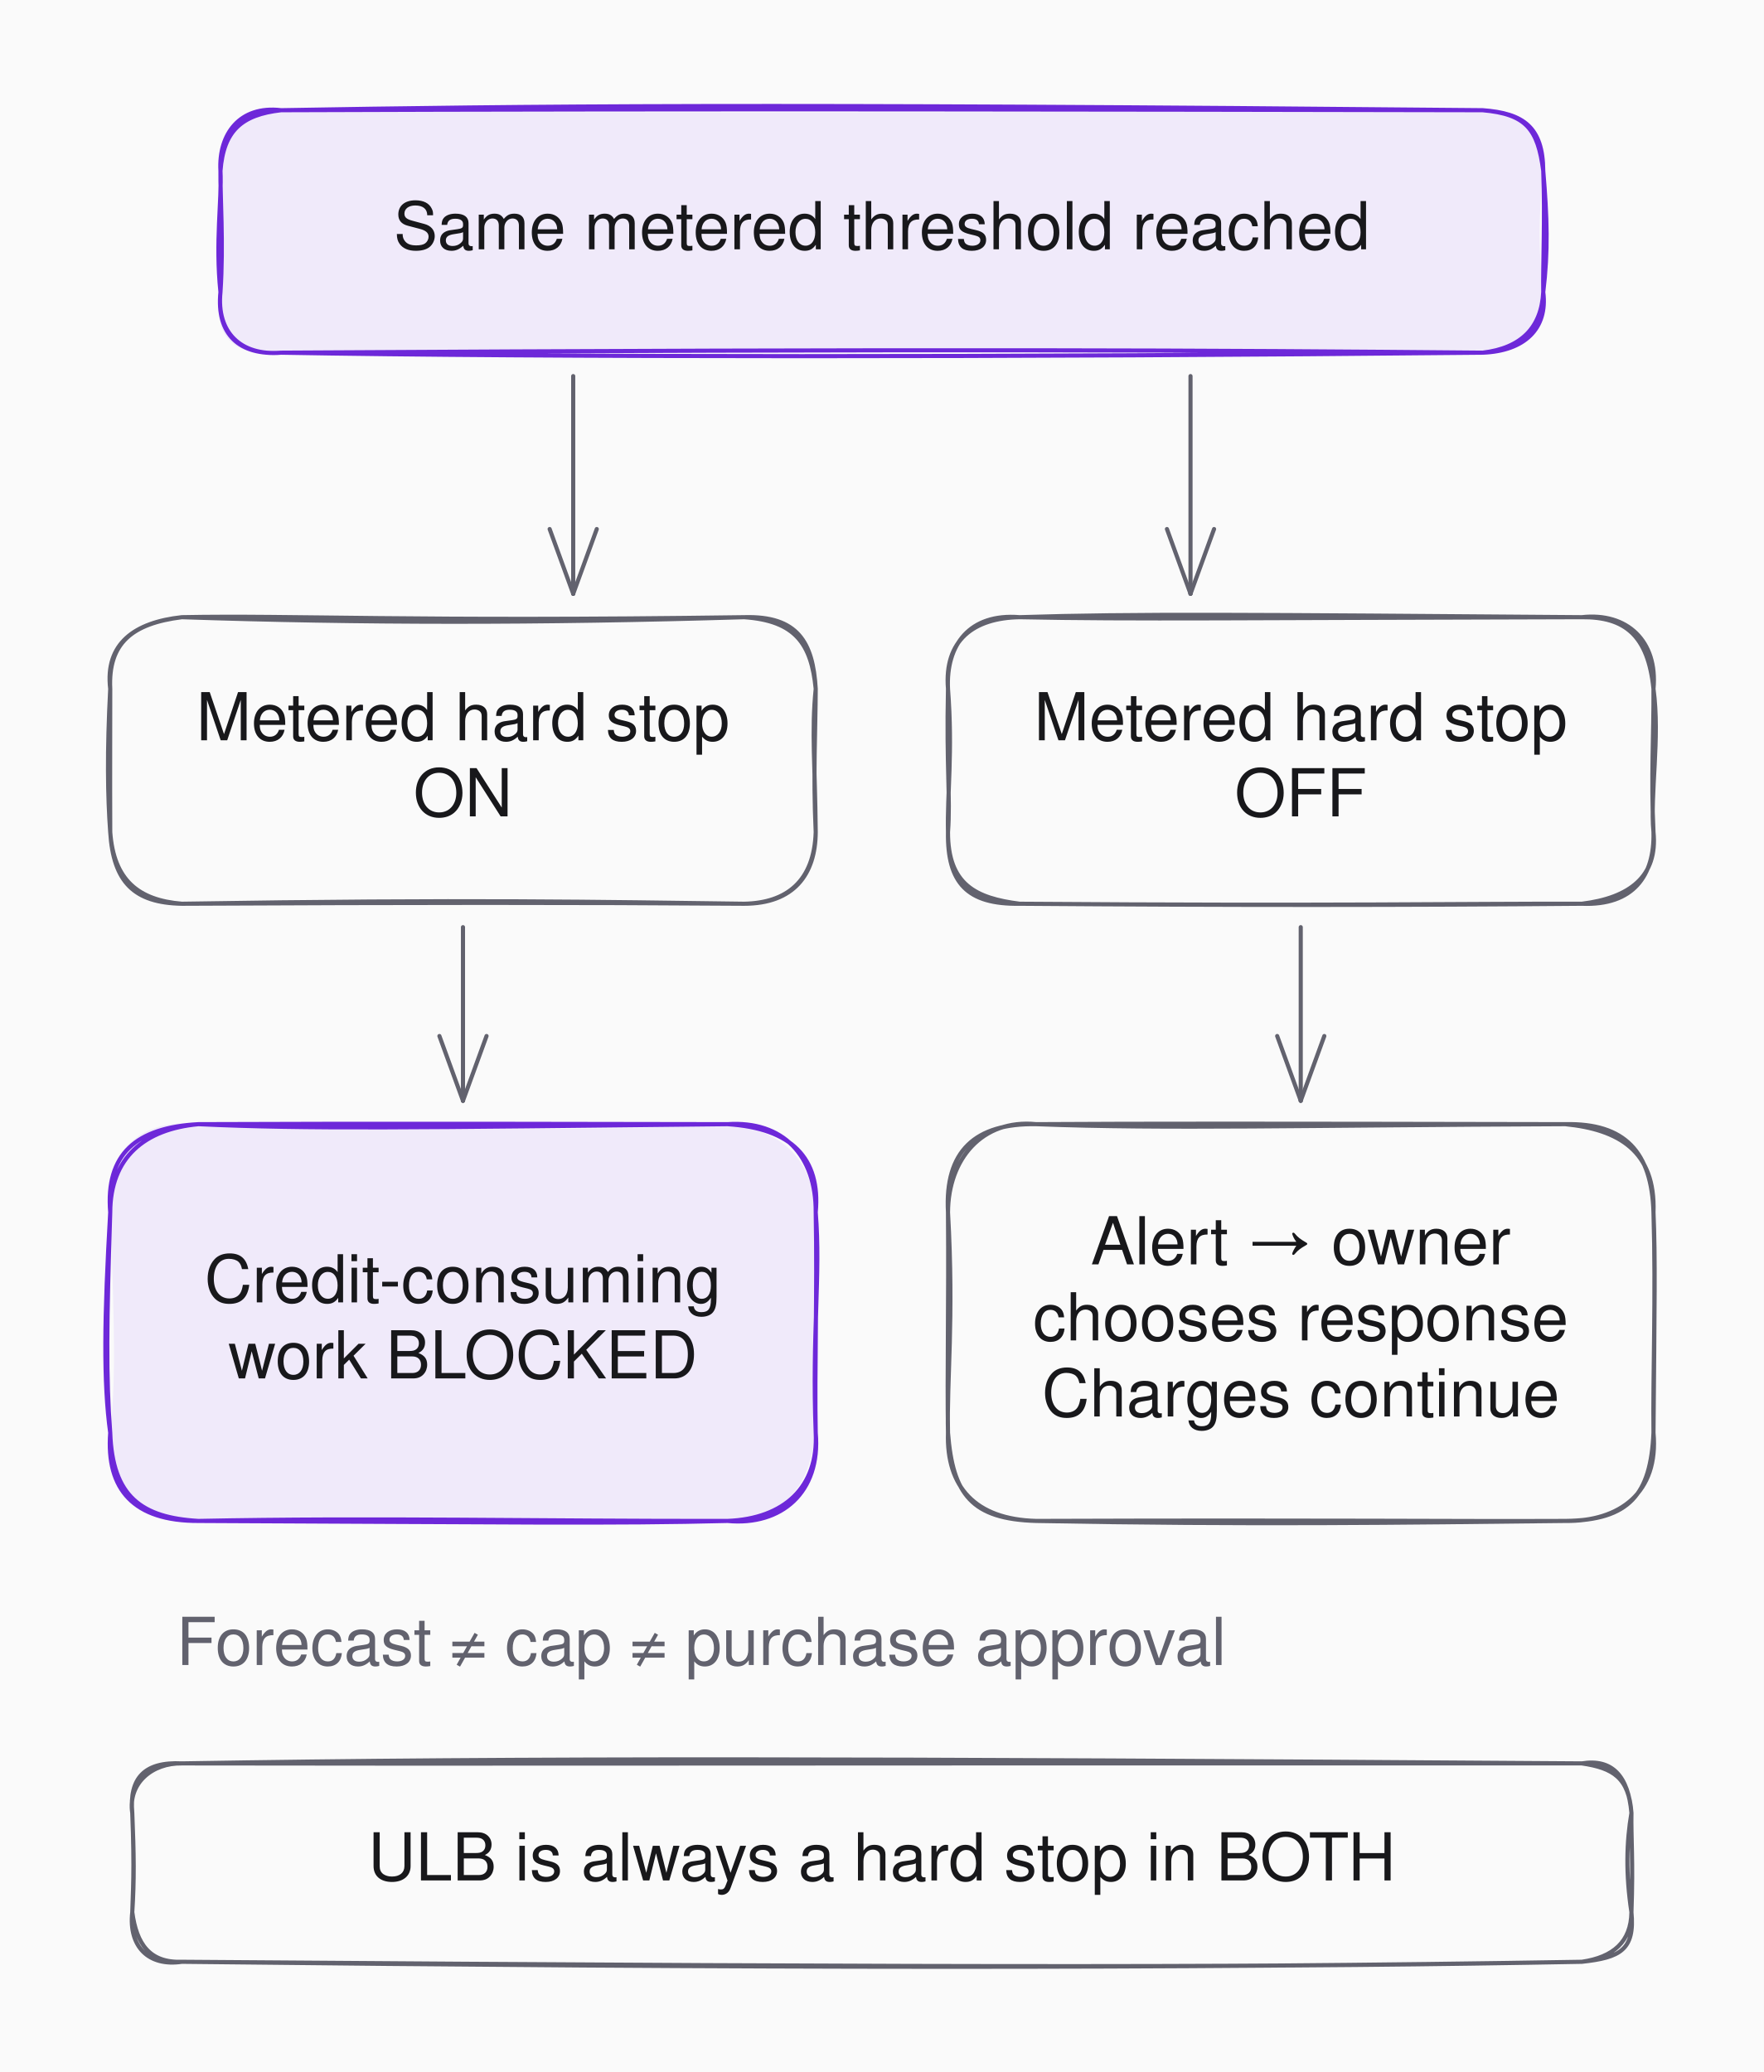
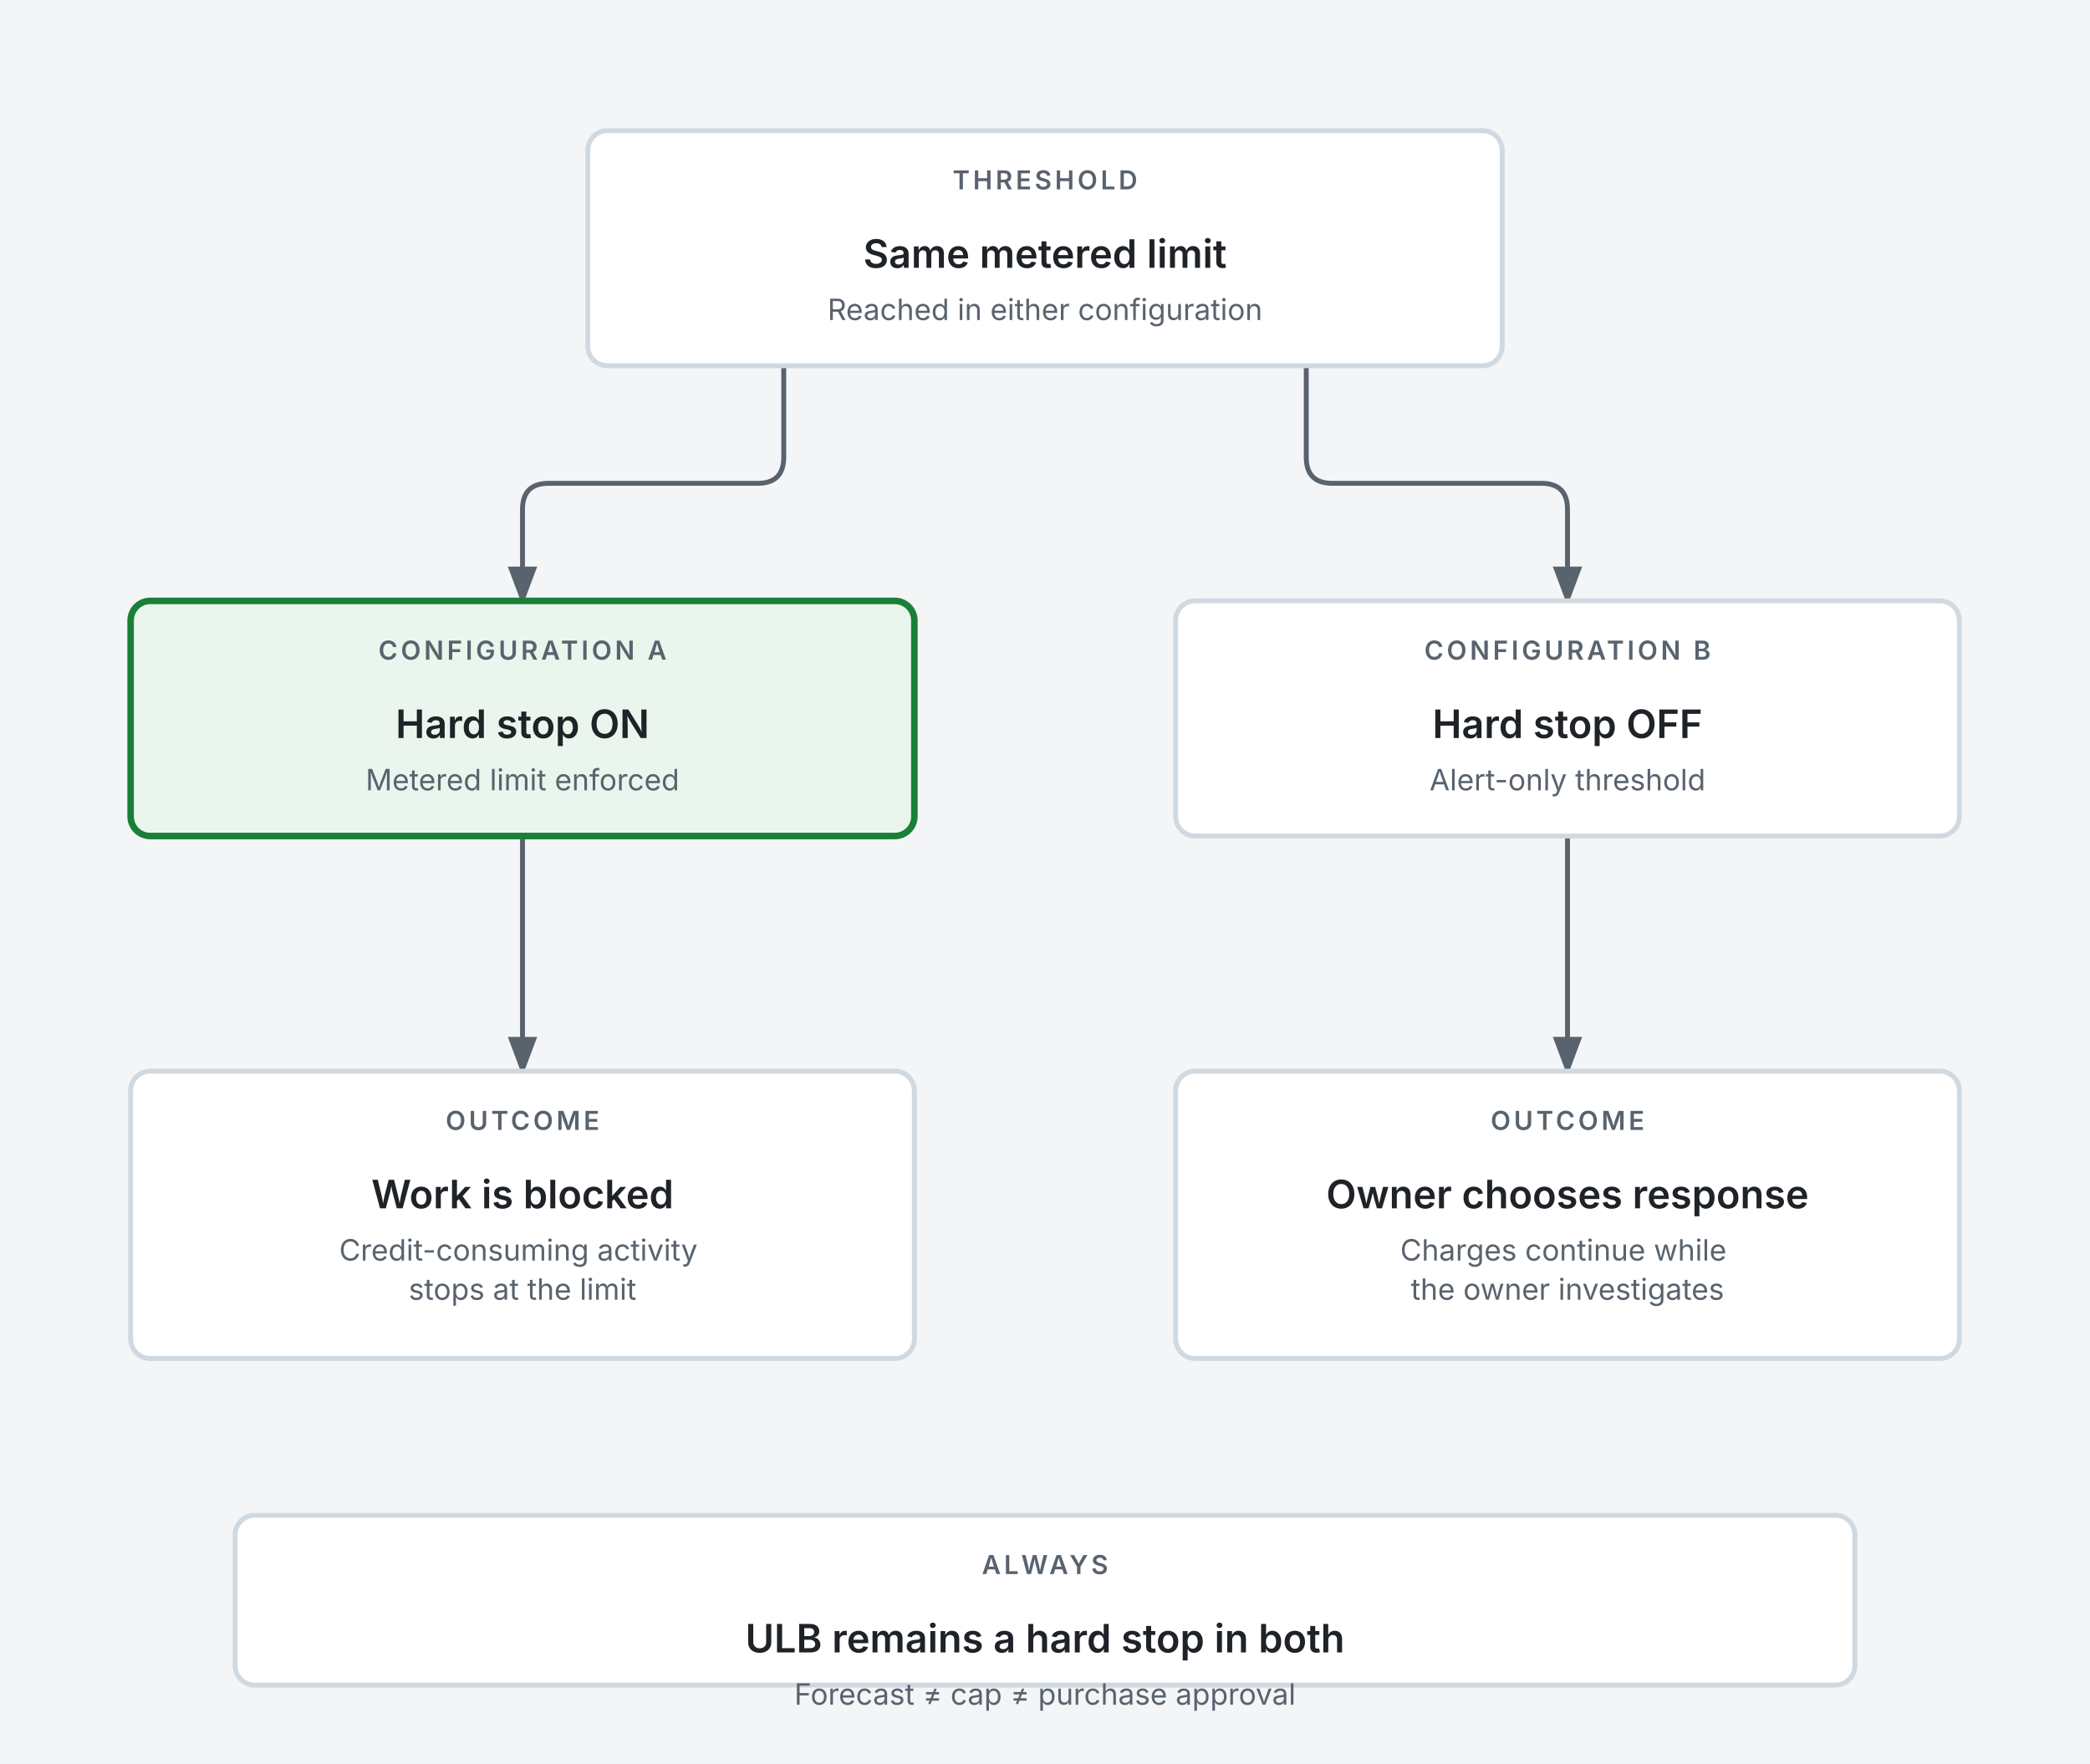
- <svg xmlns="http://www.w3.org/2000/svg" version="1.1" viewBox="0 0 640 752" width="640" height="752" role="img" aria-labelledby="cap-or-continuity-light-title cap-or-continuity-light-desc">
+ <svg xmlns="http://www.w3.org/2000/svg" viewBox="0 0 640 540" role="img" aria-labelledby="cap-or-continuity-light-title cap-or-continuity-light-desc">
  <defs>
-     <style class="style-fonts">
-       </style>
+     <marker id="cap-or-continuity-light-arrow" markerWidth="8" markerHeight="6" refX="7" refY="3" orient="auto">
+       <path d="M 0 0 L 8 3 L 0 6 Z" fill="#59636e" />
+     </marker>
  </defs>
-   <rect x="0" y="0" width="640" height="752" fill="#fafafa" />
-   <g stroke-linecap="round" transform="translate(0 0) rotate(0 320 376)">
-     <path d="M0 0 L640 0 L640 752 L0 752" stroke="none" stroke-width="0" fill="#fafafa" />
-     <path d="M0 0 C246.87 0, 493.74 0, 640 0 M0 0 C148.19 0, 296.39 0, 640 0 M640 0 C640 160.44, 640 320.87, 640 752 M640 0 C640 260.38, 640 520.75, 640 752 M640 752 C500.59 752, 361.19 752, 0 752 M640 752 C435.11 752, 230.22 752, 0 752 M0 752 C0 538.71, 0 325.43, 0 0 M0 752 C0 516.92, 0 281.83, 0 0" stroke="transparent" stroke-width="2" fill="none" />
+   <style>
+     svg { font-family: system-ui, -apple-system, "Segoe UI", sans-serif; color: #1f2328; }
+     .paper { fill: #f3f5f7; }
+     .node, .step-card { fill: #ffffff; stroke: #d1d9e0; stroke-width: 1.5; }
+     .node.focus, .step-card.focus { fill: #eaf6ed; stroke: #1a7f37; stroke-width: 2; }
+     .decision { fill: #ffffff; stroke: #1f2328; stroke-width: 1.5; }
+     .hub { fill: #eaf6ed; stroke: #1a7f37; stroke-width: 1.5; }
+     .step-number { fill: #f3f5f7; stroke: #d1d9e0; stroke-width: 1.5; }
+     .step-number.focus { fill: #1a7f37; stroke: #1a7f37; }
+     .eyebrow, .detail, .note { fill: #59636e; }
+     .node-name, .number { fill: #1f2328; }
+     .arrow { fill: none; stroke: #59636e; stroke-width: 1.5; stroke-linecap: round; stroke-linejoin: round; marker-end: url(#cap-or-continuity-light-arrow); }
+     .spoke { fill: none; stroke: #59636e; stroke-width: 1; stroke-dasharray: 4 3; }
+     .eyebrow { font-size: 8px; font-weight: 600; letter-spacing: .12em; }
+     .node-name { font-size: 12px; font-weight: 600; }
+     .detail { font-size: 9px; }
+     .arrow-label { fill: #59636e; font-size: 8px; font-weight: 600; letter-spacing: .06em; }
+     .label-mask { fill: #f3f5f7; }
+     .number { font-size: 9px; font-weight: 600; }
+     .note { font-size: 10px; }
+   </style>
+   <rect x="0" y="0" width="640" height="540" class="paper" />
+   <path d="M 240 112 L 240 140 Q 240 148 232 148 L 168 148 Q 160 148 160 156 L 160 184" class="arrow" marker-end="url(#cap-or-continuity-light-arrow)" />
+   <path d="M 400 112 L 400 140 Q 400 148 408 148 L 472 148 Q 480 148 480 156 L 480 184" class="arrow" marker-end="url(#cap-or-continuity-light-arrow)" />
+   <path d="M 160 256 L 160 328" class="arrow" marker-end="url(#cap-or-continuity-light-arrow)" />
+   <path d="M 480 256 L 480 328" class="arrow" marker-end="url(#cap-or-continuity-light-arrow)" />
+   <g>
+     <rect x="180" y="40" width="280" height="72" rx="6" class="node" />
+     <text x="320" y="58" text-anchor="middle" class="eyebrow">
+       <tspan>THRESHOLD</tspan>
+     </text>
+     <text x="320" y="82" text-anchor="middle" class="node-name">
+       <tspan>Same metered limit</tspan>
+     </text>
+     <text x="320" y="98" text-anchor="middle" class="detail">
+       <tspan>Reached in either configuration</tspan>
+     </text>
  </g>
-   <g stroke-linecap="round">
-     <g transform="translate(208 136.5) rotate(0 0 39.5)">
-       <path d="M0 0 C0 13.17, 0 65.83, 0 79 M0 0 C0 13.17, 0 65.83, 0 79" stroke="#62626e" stroke-width="1.5" fill="none" />
-     </g>
-     <g transform="translate(208 136.5) rotate(0 0 39.5)">
-       <path d="M-8.55 55.51 C-6.83 60.22, -5.12 64.94, 0 79 M-8.55 55.51 C-6.37 61.5, -4.19 67.49, 0 79" stroke="#62626e" stroke-width="1.5" fill="none" />
-     </g>
-     <g transform="translate(208 136.5) rotate(0 0 39.5)">
-       <path d="M8.55 55.51 C6.83 60.22, 5.12 64.94, 0 79 M8.55 55.51 C6.37 61.5, 4.19 67.49, 0 79" stroke="#62626e" stroke-width="1.5" fill="none" />
-     </g>
+   <g>
+     <rect x="40" y="184" width="240" height="72" rx="6" class="node focus" />
+     <text x="160" y="202" text-anchor="middle" class="eyebrow">
+       <tspan>CONFIGURATION A</tspan>
+     </text>
+     <text x="160" y="226" text-anchor="middle" class="node-name">
+       <tspan>Hard stop ON</tspan>
+     </text>
+     <text x="160" y="242" text-anchor="middle" class="detail">
+       <tspan>Metered limit enforced</tspan>
+     </text>
  </g>
-   <mask />
-   <g stroke-linecap="round">
-     <g transform="translate(432 136.5) rotate(0 0 39.5)">
-       <path d="M0 0 C0 13.17, 0 65.83, 0 79 M0 0 C0 13.17, 0 65.83, 0 79" stroke="#62626e" stroke-width="1.5" fill="none" />
-     </g>
-     <g transform="translate(432 136.5) rotate(0 0 39.5)">
-       <path d="M-8.55 55.51 C-6.83 60.22, -5.12 64.94, 0 79 M-8.55 55.51 C-6.37 61.5, -4.19 67.49, 0 79" stroke="#62626e" stroke-width="1.5" fill="none" />
-     </g>
-     <g transform="translate(432 136.5) rotate(0 0 39.5)">
-       <path d="M8.55 55.51 C6.83 60.22, 5.12 64.94, 0 79 M8.55 55.51 C6.37 61.5, 4.19 67.49, 0 79" stroke="#62626e" stroke-width="1.5" fill="none" />
-     </g>
+   <g>
+     <rect x="360" y="184" width="240" height="72" rx="6" class="node" />
+     <text x="480" y="202" text-anchor="middle" class="eyebrow">
+       <tspan>CONFIGURATION B</tspan>
+     </text>
+     <text x="480" y="226" text-anchor="middle" class="node-name">
+       <tspan>Hard stop OFF</tspan>
+     </text>
+     <text x="480" y="242" text-anchor="middle" class="detail">
+       <tspan>Alert-only threshold</tspan>
+     </text>
  </g>
-   <mask />
-   <g stroke-linecap="round">
-     <g transform="translate(168 336.5) rotate(0 0 31.5)">
-       <path d="M0 0 C0 10.5, 0 52.5, 0 63 M0 0 C0 10.5, 0 52.5, 0 63" stroke="#62626e" stroke-width="1.5" fill="none" />
-     </g>
-     <g transform="translate(168 336.5) rotate(0 0 31.5)">
-       <path d="M-8.55 39.51 C-6.83 44.22, -5.12 48.94, 0 63 M-8.55 39.51 C-6.37 45.5, -4.19 51.49, 0 63" stroke="#62626e" stroke-width="1.5" fill="none" />
-     </g>
-     <g transform="translate(168 336.5) rotate(0 0 31.5)">
-       <path d="M8.55 39.51 C6.83 44.22, 5.12 48.94, 0 63 M8.55 39.51 C6.37 45.5, 4.19 51.49, 0 63" stroke="#62626e" stroke-width="1.5" fill="none" />
-     </g>
+   <g>
+     <rect x="40" y="328" width="240" height="88" rx="6" class="node" />
+     <text x="160" y="346" text-anchor="middle" class="eyebrow">
+       <tspan>OUTCOME</tspan>
+     </text>
+     <text x="160" y="370" text-anchor="middle" class="node-name">
+       <tspan>Work is blocked</tspan>
+     </text>
+     <text x="160" y="386" text-anchor="middle" class="detail">
+       <tspan>Credit-consuming activity</tspan>
+       <tspan x="160" dy="12">stops at the limit</tspan>
+     </text>
  </g>
-   <mask />
-   <g stroke-linecap="round">
-     <g transform="translate(472 336.5) rotate(0 0 31.5)">
-       <path d="M0 0 C0 10.5, 0 52.5, 0 63 M0 0 C0 10.5, 0 52.5, 0 63" stroke="#62626e" stroke-width="1.5" fill="none" />
-     </g>
-     <g transform="translate(472 336.5) rotate(0 0 31.5)">
-       <path d="M-8.55 39.51 C-6.83 44.22, -5.12 48.94, 0 63 M-8.55 39.51 C-6.37 45.5, -4.19 51.49, 0 63" stroke="#62626e" stroke-width="1.5" fill="none" />
-     </g>
-     <g transform="translate(472 336.5) rotate(0 0 31.5)">
-       <path d="M8.55 39.51 C6.83 44.22, 5.12 48.94, 0 63 M8.55 39.51 C6.37 45.5, 4.19 51.49, 0 63" stroke="#62626e" stroke-width="1.5" fill="none" />
-     </g>
+   <g>
+     <rect x="360" y="328" width="240" height="88" rx="6" class="node" />
+     <text x="480" y="346" text-anchor="middle" class="eyebrow">
+       <tspan>OUTCOME</tspan>
+     </text>
+     <text x="480" y="370" text-anchor="middle" class="node-name">
+       <tspan>Owner chooses response</tspan>
+     </text>
+     <text x="480" y="386" text-anchor="middle" class="detail">
+       <tspan>Charges continue while</tspan>
+       <tspan x="480" dy="12">the owner investigates</tspan>
+     </text>
  </g>
-   <mask />
-   <g stroke-linecap="round" transform="translate(80 40) rotate(0 240 44)">
-     <path d="M22 0 C118.37 1.01, 210.08 1.31, 458 0 C473.93 -0.1, 482.44 9.58, 480 22 C478.27 39.58, 478.13 50.58, 480 66 C479.18 79.31, 472.4 89.21, 458 88 C342.76 85.89, 227.09 86.5, 22 88 C6.57 89.65, -3.25 83.54, 0 66 C0.7 54.63, 0.29 44.51, 0 22 C2.7 6.66, 5.36 2.54, 22 0" stroke="none" stroke-width="0" fill="#f0eafa" />
-     <path d="M22 0 C109.44 -1.51, 196.61 -2.49, 458 0 M22 0 C174.69 -0.58, 328.12 -0.24, 458 0 M458 0 C472.88 1.08, 479.87 6.17, 480 22 M458 0 C473.82 1.4, 478.04 6.85, 480 22 M480 22 C481.43 38.95, 481.81 51.16, 480 66 M480 22 C480.67 39.18, 479.82 56.22, 480 66 M480 66 C481.71 79.34, 473.12 87.44, 458 88 M480 66 C479.36 78.87, 472.01 86.34, 458 88 M458 88 C287.01 89.71, 115.33 89.66, 22 88 M458 88 C361.07 87.14, 265.06 86.56, 22 88 M22 88 C6.94 89.09, -1.57 81.45, 0 66 M22 88 C7.38 89.24, -1.52 80.65, 0 66 M0 66 C-1.91 47.49, 0.54 32.59, 0 22 M0 66 C1.18 48.39, -0.14 30.74, 0 22 M0 22 C-0.74 8.65, 6.99 -1.8, 22 0 M0 22 C1.12 7.35, 7.75 1.64, 22 0" stroke="#6d28d9" stroke-width="1.5" fill="none" />
-   </g>
-   <g transform="translate(141.8984 70.2) rotate(0 178.1016 13.8)">
-     <text x="178.102" y="20.28" font-family="Helvetica, Arial, sans-serif" font-size="24px" fill="#18181b" text-anchor="middle" style="white-space: pre;" direction="ltr" dominant-baseline="alphabetic">Same metered threshold reached</text>
-   </g>
-   <g stroke-linecap="round" transform="translate(40 224) rotate(0 128 52)">
-     <path d="M26 0 C84.04 4.44, 146.95 -0.26, 230 0 C249.82 -2.21, 255.18 11.66, 256 26 C255.38 47.43, 255.89 69.65, 256 78 C252.86 95.44, 250.34 101, 230 104 C155.71 102.57, 82.68 103.66, 26 104 C10.49 101.2, -1.81 96.75, 0 78 C-1.29 61.38, 0.48 51.17, 0 26 C2.77 6.92, 10.07 -1.32, 26 0" stroke="none" stroke-width="0" fill="#fafafa" />
-     <path d="M26 0 C66.38 -0.78, 109 1.69, 230 0 M26 0 C90.6 2.16, 155.29 2.25, 230 0 M230 0 C248.73 1.28, 254.43 9.85, 256 26 M230 0 C249.5 -0.58, 255.02 9.11, 256 26 M256 26 C254.44 41.63, 255.78 53.52, 256 78 M256 26 C255.95 41.2, 255.02 56.19, 256 78 M256 78 C255.44 95.82, 245.49 103.72, 230 104 M256 78 C255.92 93.38, 248.03 104, 230 104 M230 104 C179.56 103.35, 128.95 102.32, 26 104 M230 104 C169.2 103.56, 108.2 103.59, 26 104 M26 104 C8.57 103.7, 1.12 96.09, 0 78 M26 104 C10.13 102.71, 1.26 95.37, 0 78 M0 78 C-0.95 65.09, -1.19 48.76, 0 26 M0 78 C-0.1 56.84, 0.02 37.16, 0 26 M0 26 C-1.97 9.48, 8.91 1.86, 26 0 M0 26 C-0.81 9.44, 7.86 2.28, 26 0" stroke="#62626e" stroke-width="1.5" fill="none" />
-   </g>
-   <g transform="translate(70.61133 248.4) rotate(0 97.38867 27.6)">
-     <text x="97.389" y="20.28" font-family="Helvetica, Arial, sans-serif" font-size="24px" fill="#18181b" text-anchor="middle" style="white-space: pre;" direction="ltr" dominant-baseline="alphabetic">Metered hard stop</text>
-     <text x="97.389" y="47.88" font-family="Helvetica, Arial, sans-serif" font-size="24px" fill="#18181b" text-anchor="middle" style="white-space: pre;" direction="ltr" dominant-baseline="alphabetic">ON</text>
-   </g>
-   <g stroke-linecap="round" transform="translate(344 224) rotate(0 128 52)">
-     <path d="M26 0 C103.51 -3.21, 176.31 -1.09, 230 0 C246 0.53, 255.52 5.24, 256 26 C254.3 43.37, 255.39 57.88, 256 78 C255.17 93.72, 249.24 103.3, 230 104 C161.75 104.13, 94.05 100.95, 26 104 C11.15 105.41, -0.38 96.09, 0 78 C2.37 65.24, -3.25 53.81, 0 26 C2.13 7.06, 5.2 -2.26, 26 0" stroke="none" stroke-width="0" fill="#fafafa" />
-     <path d="M26 0 C67.2 0.85, 108.48 0.26, 230 0 M26 0 C67.05 -1.32, 109.36 -0.93, 230 0 M230 0 C246.34 -1.84, 257.62 8.57, 256 26 M230 0 C245.5 -0.15, 254.02 6.48, 256 26 M256 26 C258.45 44.08, 254.7 64.07, 256 78 M256 26 C256.12 41.89, 255.03 58.09, 256 78 M256 78 C256.43 93.86, 248.65 104.77, 230 104 M256 78 C257.6 94.07, 247.32 101.89, 230 104 M230 104 C186.86 103.9, 141.01 104.83, 26 104 M230 104 C166.1 104.54, 104.3 104.59, 26 104 M26 104 C6.97 104.31, -0.3 96.49, 0 78 M26 104 C10.03 101.96, -0.03 97.03, 0 78 M0 78 C-0.33 64.04, 1.76 49.16, 0 26 M0 78 C0.91 65.49, -0.62 54.33, 0 26 M0 26 C-1.45 8.4, 9.25 0.27, 26 0 M0 26 C-0.78 10.02, 7.82 -1.49, 26 0" stroke="#62626e" stroke-width="1.5" fill="none" />
-   </g>
-   <g transform="translate(374.6113 248.4) rotate(0 97.38867 27.6)">
-     <text x="97.389" y="20.28" font-family="Helvetica, Arial, sans-serif" font-size="24px" fill="#18181b" text-anchor="middle" style="white-space: pre;" direction="ltr" dominant-baseline="alphabetic">Metered hard stop</text>
-     <text x="97.389" y="47.88" font-family="Helvetica, Arial, sans-serif" font-size="24px" fill="#18181b" text-anchor="middle" style="white-space: pre;" direction="ltr" dominant-baseline="alphabetic">OFF</text>
-   </g>
-   <g stroke-linecap="round" transform="translate(40 408) rotate(0 128 72)">
-     <path d="M32 0 C103.28 1.75, 173.9 3, 224 0 C244.18 2.29, 254.63 12.61, 256 32 C258.75 54.51, 254.5 71.64, 256 112 C253.5 130.51, 246.92 142.01, 224 144 C167.6 146.1, 115.91 142.53, 32 144 C11 140.72, -0.38 135.3, 0 112 C1.94 93.39, 1.71 76.6, 0 32 C-2.74 13.56, 7.98 -2.64, 32 0" stroke="none" stroke-width="0" fill="#f0eafa" />
-     <path d="M32 0 C71.77 1.83, 107.74 1.26, 224 0 M32 0 C101.85 -0.3, 171.6 -0.06, 224 0 M224 0 C244.02 -1.35, 256.15 11.29, 256 32 M224 0 C247.26 1.49, 257.81 12.3, 256 32 M256 32 C257.84 54.74, 254.62 75.9, 256 112 M256 32 C256.57 60.93, 255.55 89.23, 256 112 M256 112 C256.99 131.69, 244.56 143.2, 224 144 M256 112 C257.9 133.74, 243.42 145.87, 224 144 M224 144 C158.27 144.12, 94.53 142.72, 32 144 M224 144 C182.82 145.06, 144.03 144.48, 32 144 M32 144 C11.39 142.81, 0.79 135.18, 0 112 M32 144 C8.56 144.07, -1.58 132.68, 0 112 M0 112 C-2.52 93.6, -2.19 70.12, 0 32 M0 112 C-1.55 92.13, -1.27 71.34, 0 32 M0 32 C-1.76 10.82, 9.43 1.21, 32 0 M0 32 C0.05 12.15, 12.38 1.81, 32 0" stroke="#6d28d9" stroke-width="1.5" fill="none" />
-   </g>
-   <g transform="translate(73.96289 452.4) rotate(0 94.03711 27.6)">
-     <text x="94.037" y="20.28" font-family="Helvetica, Arial, sans-serif" font-size="24px" fill="#18181b" text-anchor="middle" style="white-space: pre;" direction="ltr" dominant-baseline="alphabetic">Credit-consuming</text>
-     <text x="94.037" y="47.88" font-family="Helvetica, Arial, sans-serif" font-size="24px" fill="#18181b" text-anchor="middle" style="white-space: pre;" direction="ltr" dominant-baseline="alphabetic">work BLOCKED</text>
-   </g>
-   <g stroke-linecap="round" transform="translate(344 408) rotate(0 128 72)">
-     <path d="M32 0 C76.73 0.58, 124.49 2.27, 224 0 C247.55 -2.17, 254.96 13.39, 256 32 C257.63 63.88, 253.96 93.93, 256 112 C255.81 135.99, 245.82 144.31, 224 144 C173.22 147.91, 126.33 146.76, 32 144 C11.66 144.93, 1.05 134.63, 0 112 C-1.22 82.79, -1.65 50.31, 0 32 C-3.38 13.69, 10.31 -3.58, 32 0" stroke="none" stroke-width="0" fill="#fafafa" />
-     <path d="M32 0 C72.64 -0.23, 111.06 -0.22, 224 0 M32 0 C79.62 1.81, 128.47 0.39, 224 0 M224 0 C245.63 -0.47, 255.34 10.02, 256 32 M224 0 C243.27 1.92, 256.81 9.67, 256 32 M256 32 C256.71 48.57, 256.4 65.21, 256 112 M256 32 C256.91 62.03, 255.73 91.94, 256 112 M256 112 C257.98 133.73, 243.72 144.25, 224 144 M256 112 C254.99 134.43, 247.31 143.76, 224 144 M224 144 C165.15 144.65, 109.44 145.45, 32 144 M224 144 C181.68 144.19, 140.36 143.63, 32 144 M32 144 C9.79 143.42, -0.64 131.58, 0 112 M32 144 C8.47 143.33, 1.74 134.34, 0 112 M0 112 C-0.48 92.83, 2.19 71.09, 0 32 M0 112 C-0.36 89.52, 0.27 65.99, 0 32 M0 32 C-1.24 9.74, 9.77 -0.38, 32 0 M0 32 C0.08 12.73, 12.34 -1.96, 32 0" stroke="#62626e" stroke-width="1.5" fill="none" />
-   </g>
-   <g transform="translate(374.6055 438.6) rotate(0 97.39453 41.4)">
-     <text x="97.395" y="20.28" font-family="Helvetica, Arial, sans-serif" font-size="24px" fill="#18181b" text-anchor="middle" style="white-space: pre;" direction="ltr" dominant-baseline="alphabetic">Alert → owner</text>
-     <text x="97.395" y="47.88" font-family="Helvetica, Arial, sans-serif" font-size="24px" fill="#18181b" text-anchor="middle" style="white-space: pre;" direction="ltr" dominant-baseline="alphabetic">chooses response</text>
-     <text x="97.395" y="75.48" font-family="Helvetica, Arial, sans-serif" font-size="24px" fill="#18181b" text-anchor="middle" style="white-space: pre;" direction="ltr" dominant-baseline="alphabetic">Charges continue</text>
-   </g>
-   <g stroke-linecap="round" transform="translate(48 640) rotate(0 272 36)">
-     <path d="M18 0 C204.03 -2.48, 391.87 -3.96, 526 0 C536.48 -1.23, 544.4 4.39, 544 18 C546.85 31.97, 546.08 45.63, 544 54 C544.84 65.61, 540.24 72.59, 526 72 C331.05 70.66, 134.69 72.12, 18 72 C3.45 70.9, -0.38 65.55, 0 54 C2.77 43.84, -1.03 41.71, 0 18 C-0.21 7.1, 8.94 -1.87, 18 0" stroke="none" stroke-width="0" fill="#fafafa" />
-     <path d="M18 0 C120.8 0.21, 225.19 -0.09, 526 0 M18 0 C141.96 -2.06, 265.49 -1.82, 526 0 M526 0 C537.33 1.66, 543.09 5.2, 544 18 M526 0 C537.02 -1.8, 542.84 4.59, 544 18 M544 18 C542.2 28.41, 541.91 40.23, 544 54 M544 18 C543.83 27.02, 544.68 35.3, 544 54 M544 54 C543.87 64.7, 537.4 70.34, 526 72 M544 54 C545.29 67.68, 539.88 70.51, 526 72 M526 72 C375.56 74.52, 225.1 74.32, 18 72 M526 72 C420.87 73.97, 315.07 74.25, 18 72 M18 72 C5.88 73.81, -1.39 66.48, 0 54 M18 72 C6.24 72.45, 1.52 65.45, 0 54 M0 54 C0.76 41.99, 0.62 33.2, 0 18 M0 54 C0.18 46.78, 0.84 39.16, 0 18 M0 18 C-1.14 5.3, 4.4 -0.68, 18 0 M0 18 C-1.62 7.21, 7.2 -0.2, 18 0" stroke="#62626e" stroke-width="1.5" fill="none" />
-   </g>
-   <g transform="translate(131.9258 662.2) rotate(0 188.0742 13.8)">
-     <text x="188.074" y="20.28" font-family="Helvetica, Arial, sans-serif" font-size="24px" fill="#18181b" text-anchor="middle" style="white-space: pre;" direction="ltr" dominant-baseline="alphabetic">ULB is always a hard stop in BOTH</text>
-   </g>
-   <g transform="translate(64 584) rotate(0 191.2676 13.8)">
-     <text x="0" y="20.28" font-family="Helvetica, Arial, sans-serif" font-size="24px" fill="#62626e" text-anchor="start" style="white-space: pre;" direction="ltr" dominant-baseline="alphabetic">Forecast ≠ cap ≠ purchase approval</text>
+   <g>
+     <rect x="72" y="464" width="496" height="52" rx="6" class="node" />
+     <text x="320" y="482" text-anchor="middle" class="eyebrow">
+       <tspan>ALWAYS</tspan>
+     </text>
+     <text x="320" y="506" text-anchor="middle" class="node-name">
+       <tspan>ULB remains a hard stop in both</tspan>
+     </text>
+     <text x="320" y="522" text-anchor="middle" class="detail">
+       <tspan>Forecast ≠ cap ≠ purchase approval</tspan>
+     </text>
  </g>
</svg>
